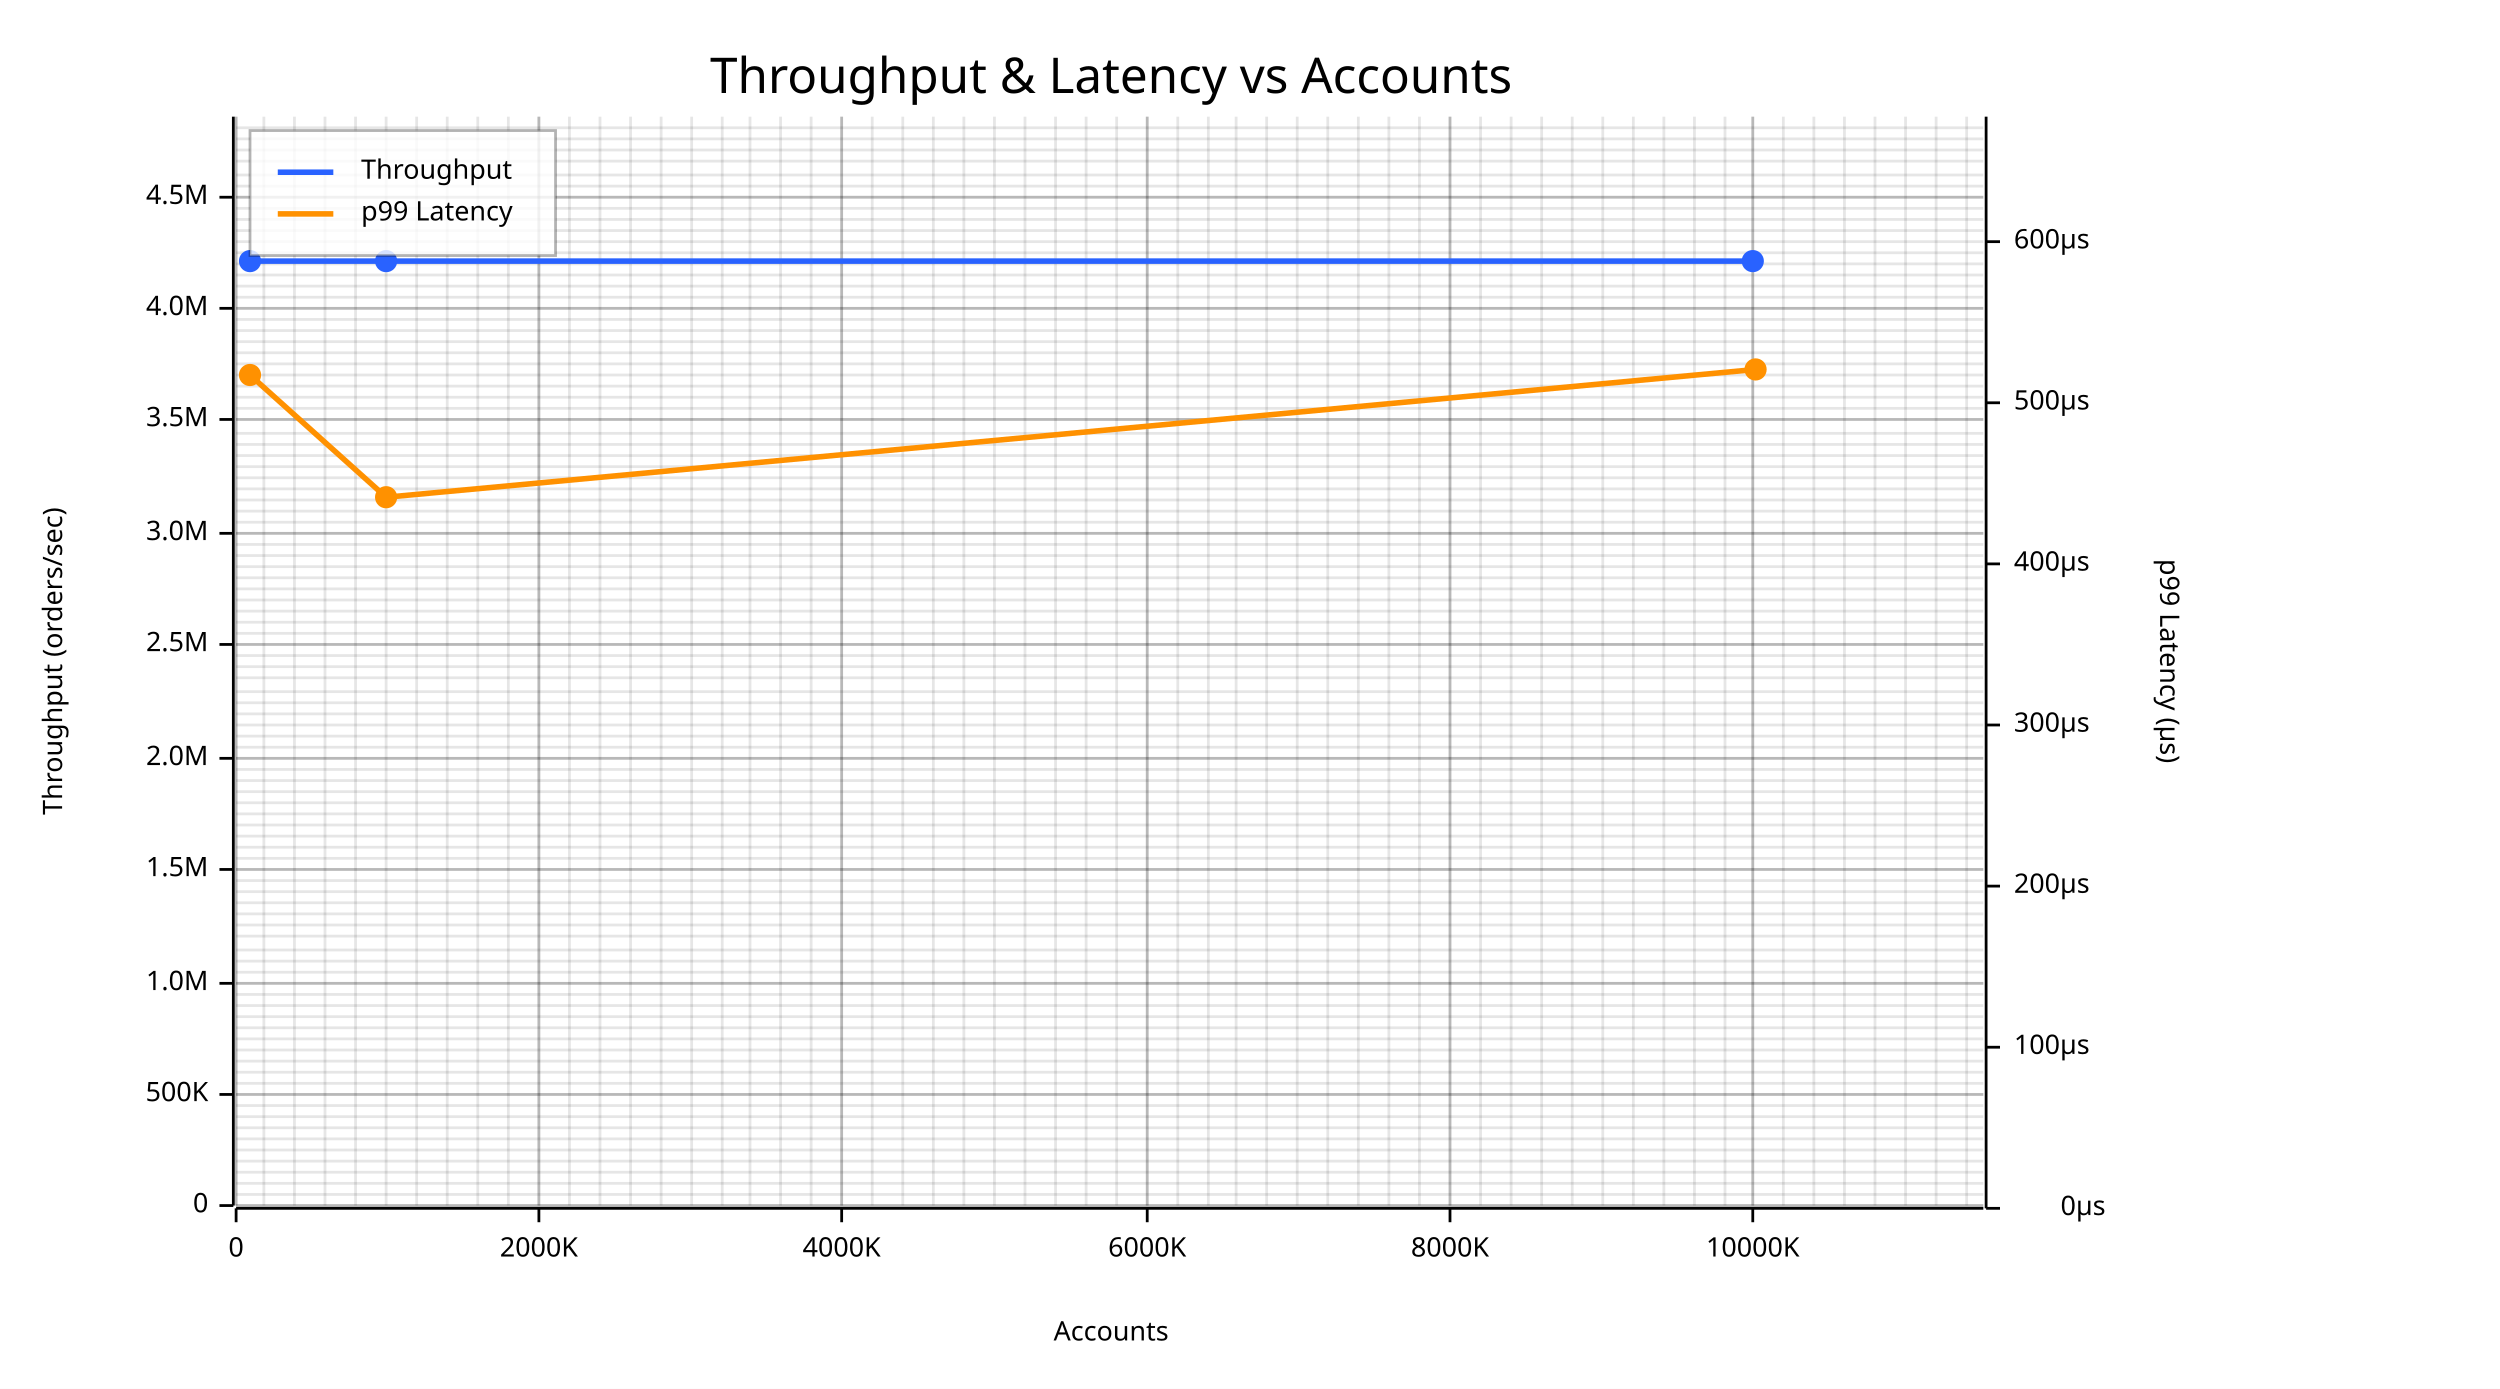
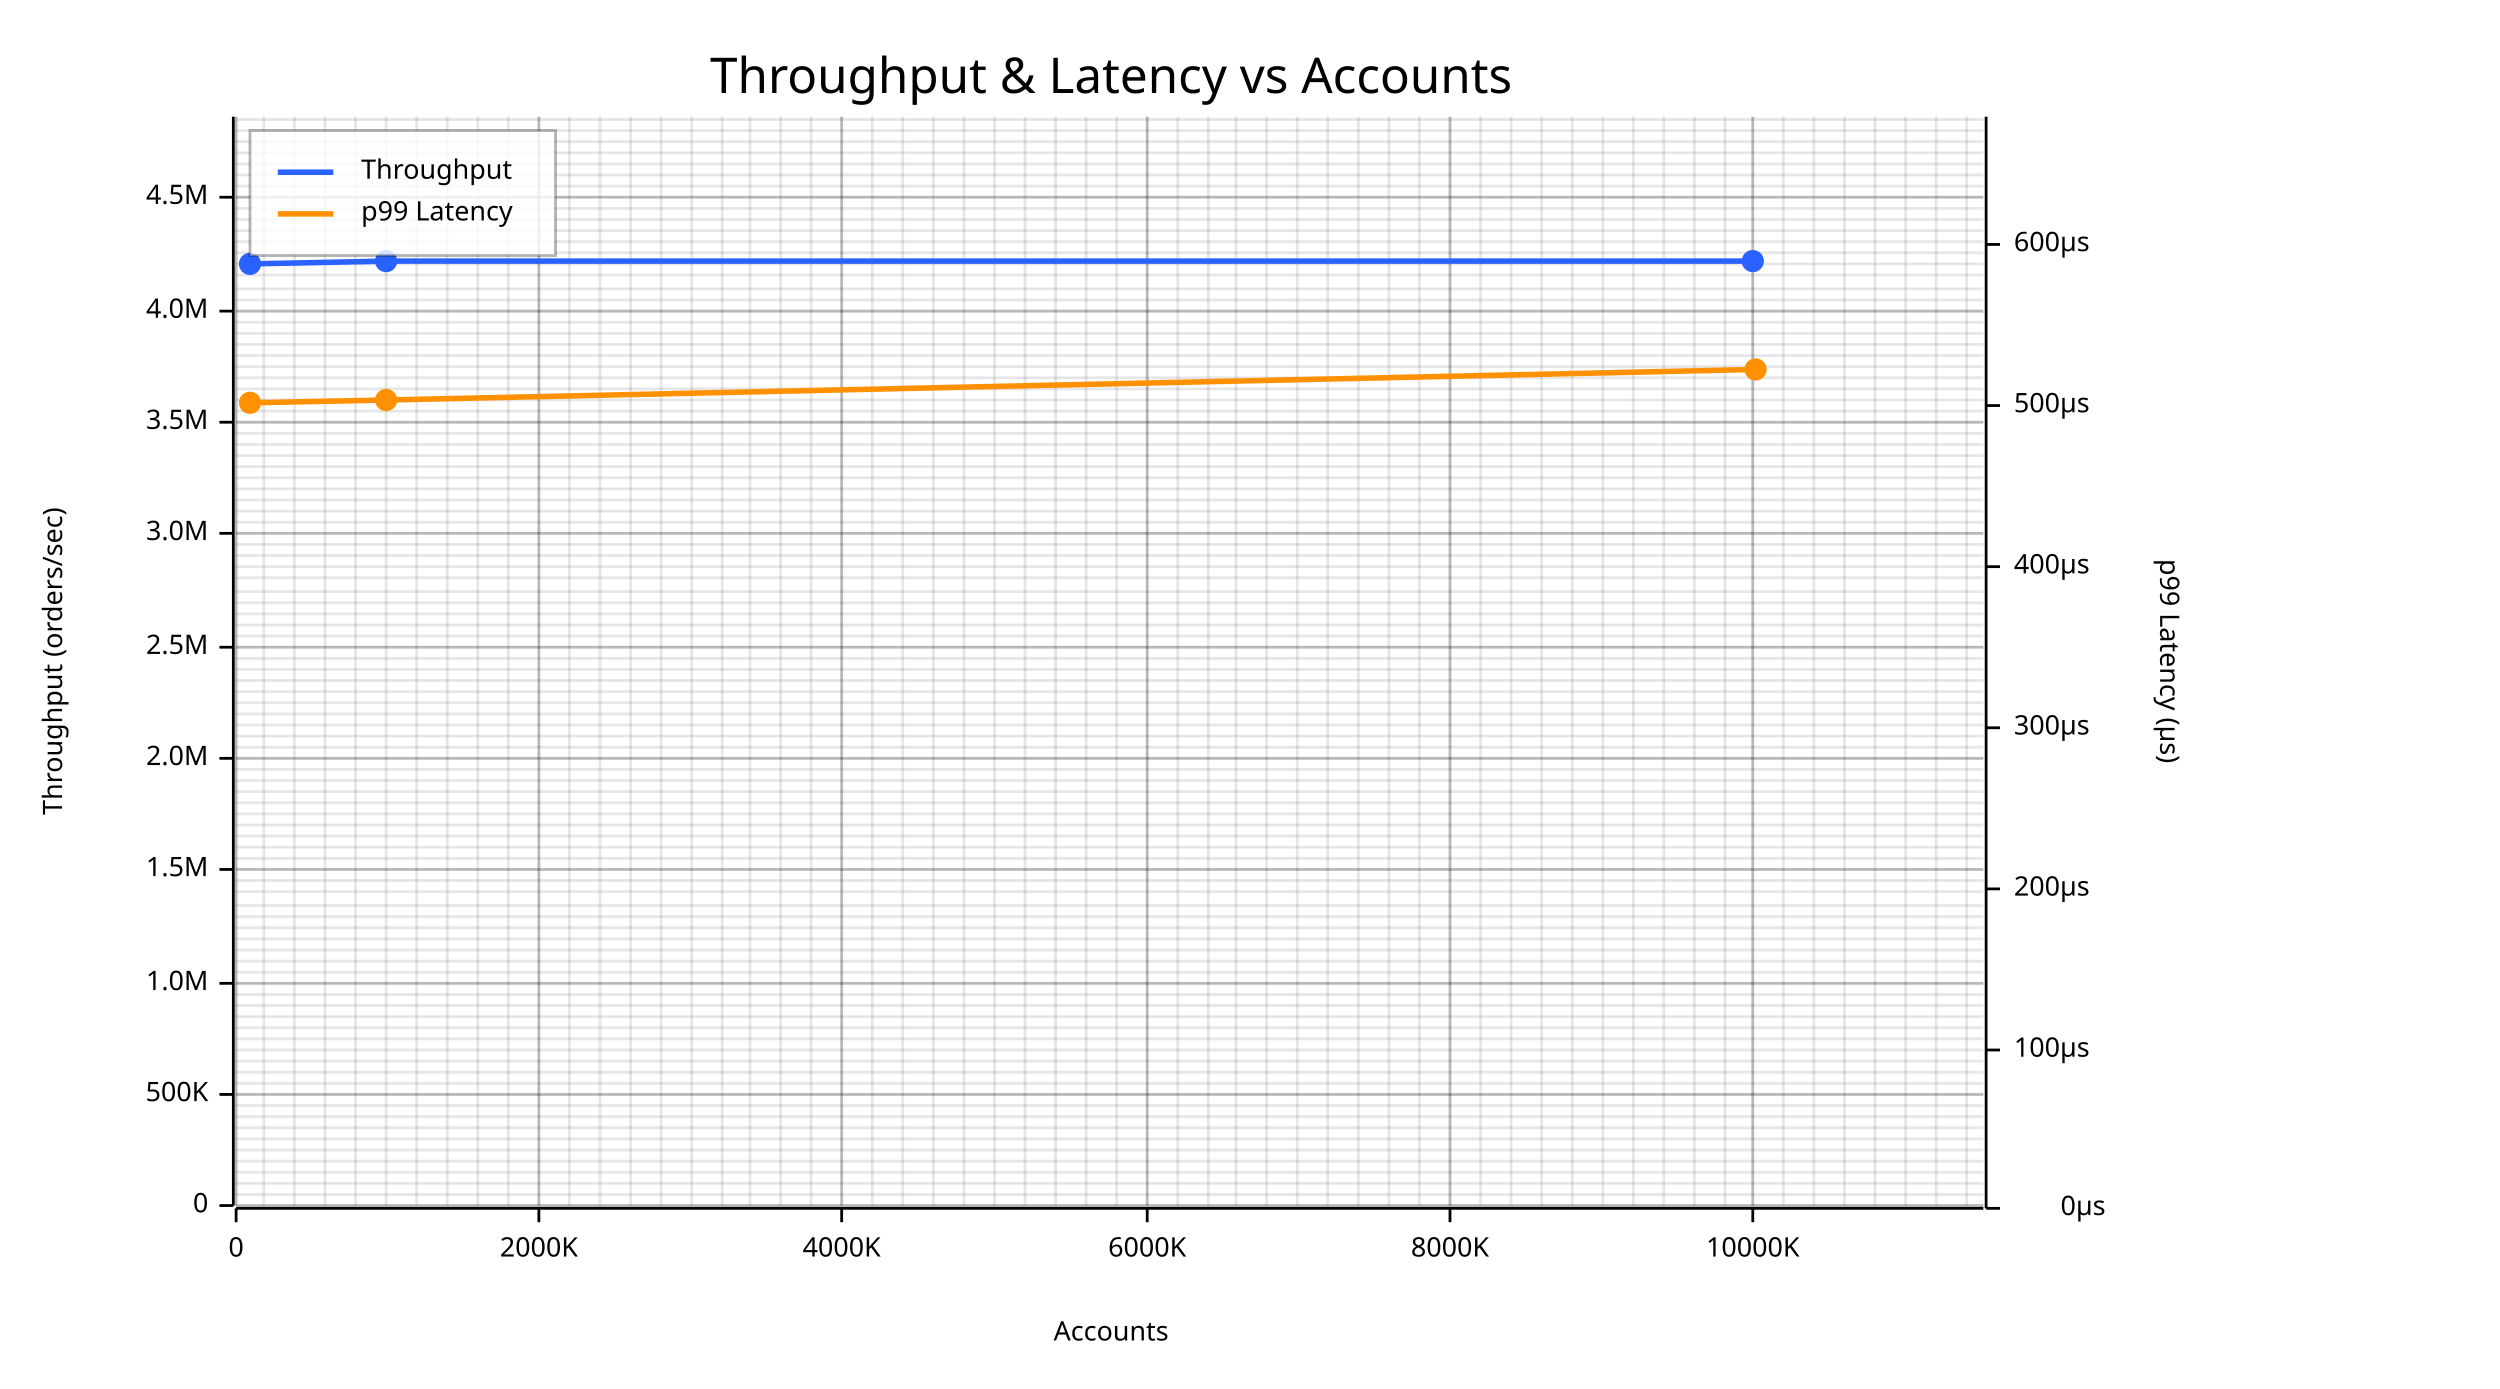
<svg xmlns="http://www.w3.org/2000/svg" width="900" height="500" viewBox="0 0 900 500">
  <rect x="0" y="0" width="900" height="500" opacity="1" fill="#FFFFFF" stroke="none" />
  <text x="400" y="20" dy="0.76em" text-anchor="middle" font-family="sans-serif" font-size="17.742" opacity="1" fill="#000000">
Throughput &amp; Latency vs Accounts
</text>
  <line opacity="0.1" stroke="#000000" stroke-width="1" x1="85" y1="434" x2="85" y2="42" />
  <line opacity="0.1" stroke="#000000" stroke-width="1" x1="95" y1="434" x2="95" y2="42" />
  <line opacity="0.1" stroke="#000000" stroke-width="1" x1="106" y1="434" x2="106" y2="42" />
  <line opacity="0.1" stroke="#000000" stroke-width="1" x1="117" y1="434" x2="117" y2="42" />
  <line opacity="0.1" stroke="#000000" stroke-width="1" x1="128" y1="434" x2="128" y2="42" />
  <line opacity="0.1" stroke="#000000" stroke-width="1" x1="139" y1="434" x2="139" y2="42" />
  <line opacity="0.1" stroke="#000000" stroke-width="1" x1="150" y1="434" x2="150" y2="42" />
  <line opacity="0.1" stroke="#000000" stroke-width="1" x1="161" y1="434" x2="161" y2="42" />
  <line opacity="0.1" stroke="#000000" stroke-width="1" x1="172" y1="434" x2="172" y2="42" />
  <line opacity="0.1" stroke="#000000" stroke-width="1" x1="183" y1="434" x2="183" y2="42" />
  <line opacity="0.1" stroke="#000000" stroke-width="1" x1="194" y1="434" x2="194" y2="42" />
  <line opacity="0.1" stroke="#000000" stroke-width="1" x1="205" y1="434" x2="205" y2="42" />
  <line opacity="0.1" stroke="#000000" stroke-width="1" x1="216" y1="434" x2="216" y2="42" />
  <line opacity="0.1" stroke="#000000" stroke-width="1" x1="227" y1="434" x2="227" y2="42" />
  <line opacity="0.1" stroke="#000000" stroke-width="1" x1="238" y1="434" x2="238" y2="42" />
  <line opacity="0.1" stroke="#000000" stroke-width="1" x1="249" y1="434" x2="249" y2="42" />
  <line opacity="0.1" stroke="#000000" stroke-width="1" x1="260" y1="434" x2="260" y2="42" />
  <line opacity="0.1" stroke="#000000" stroke-width="1" x1="270" y1="434" x2="270" y2="42" />
  <line opacity="0.1" stroke="#000000" stroke-width="1" x1="281" y1="434" x2="281" y2="42" />
  <line opacity="0.1" stroke="#000000" stroke-width="1" x1="292" y1="434" x2="292" y2="42" />
  <line opacity="0.1" stroke="#000000" stroke-width="1" x1="303" y1="434" x2="303" y2="42" />
  <line opacity="0.1" stroke="#000000" stroke-width="1" x1="314" y1="434" x2="314" y2="42" />
  <line opacity="0.1" stroke="#000000" stroke-width="1" x1="325" y1="434" x2="325" y2="42" />
  <line opacity="0.1" stroke="#000000" stroke-width="1" x1="336" y1="434" x2="336" y2="42" />
  <line opacity="0.1" stroke="#000000" stroke-width="1" x1="347" y1="434" x2="347" y2="42" />
  <line opacity="0.1" stroke="#000000" stroke-width="1" x1="358" y1="434" x2="358" y2="42" />
  <line opacity="0.1" stroke="#000000" stroke-width="1" x1="369" y1="434" x2="369" y2="42" />
  <line opacity="0.1" stroke="#000000" stroke-width="1" x1="380" y1="434" x2="380" y2="42" />
  <line opacity="0.1" stroke="#000000" stroke-width="1" x1="391" y1="434" x2="391" y2="42" />
  <line opacity="0.1" stroke="#000000" stroke-width="1" x1="402" y1="434" x2="402" y2="42" />
  <line opacity="0.1" stroke="#000000" stroke-width="1" x1="413" y1="434" x2="413" y2="42" />
  <line opacity="0.1" stroke="#000000" stroke-width="1" x1="424" y1="434" x2="424" y2="42" />
  <line opacity="0.1" stroke="#000000" stroke-width="1" x1="435" y1="434" x2="435" y2="42" />
  <line opacity="0.1" stroke="#000000" stroke-width="1" x1="445" y1="434" x2="445" y2="42" />
  <line opacity="0.1" stroke="#000000" stroke-width="1" x1="456" y1="434" x2="456" y2="42" />
  <line opacity="0.1" stroke="#000000" stroke-width="1" x1="467" y1="434" x2="467" y2="42" />
  <line opacity="0.1" stroke="#000000" stroke-width="1" x1="478" y1="434" x2="478" y2="42" />
  <line opacity="0.1" stroke="#000000" stroke-width="1" x1="489" y1="434" x2="489" y2="42" />
  <line opacity="0.1" stroke="#000000" stroke-width="1" x1="500" y1="434" x2="500" y2="42" />
  <line opacity="0.1" stroke="#000000" stroke-width="1" x1="511" y1="434" x2="511" y2="42" />
  <line opacity="0.1" stroke="#000000" stroke-width="1" x1="522" y1="434" x2="522" y2="42" />
  <line opacity="0.1" stroke="#000000" stroke-width="1" x1="533" y1="434" x2="533" y2="42" />
  <line opacity="0.1" stroke="#000000" stroke-width="1" x1="544" y1="434" x2="544" y2="42" />
  <line opacity="0.1" stroke="#000000" stroke-width="1" x1="555" y1="434" x2="555" y2="42" />
  <line opacity="0.1" stroke="#000000" stroke-width="1" x1="566" y1="434" x2="566" y2="42" />
  <line opacity="0.1" stroke="#000000" stroke-width="1" x1="577" y1="434" x2="577" y2="42" />
  <line opacity="0.1" stroke="#000000" stroke-width="1" x1="588" y1="434" x2="588" y2="42" />
  <line opacity="0.1" stroke="#000000" stroke-width="1" x1="599" y1="434" x2="599" y2="42" />
  <line opacity="0.1" stroke="#000000" stroke-width="1" x1="610" y1="434" x2="610" y2="42" />
  <line opacity="0.1" stroke="#000000" stroke-width="1" x1="621" y1="434" x2="621" y2="42" />
  <line opacity="0.1" stroke="#000000" stroke-width="1" x1="631" y1="434" x2="631" y2="42" />
  <line opacity="0.1" stroke="#000000" stroke-width="1" x1="642" y1="434" x2="642" y2="42" />
  <line opacity="0.1" stroke="#000000" stroke-width="1" x1="653" y1="434" x2="653" y2="42" />
  <line opacity="0.1" stroke="#000000" stroke-width="1" x1="664" y1="434" x2="664" y2="42" />
  <line opacity="0.1" stroke="#000000" stroke-width="1" x1="675" y1="434" x2="675" y2="42" />
  <line opacity="0.1" stroke="#000000" stroke-width="1" x1="686" y1="434" x2="686" y2="42" />
  <line opacity="0.1" stroke="#000000" stroke-width="1" x1="697" y1="434" x2="697" y2="42" />
  <line opacity="0.1" stroke="#000000" stroke-width="1" x1="708" y1="434" x2="708" y2="42" />
  <line opacity="0.1" stroke="#000000" stroke-width="1" x1="85" y1="434" x2="714" y2="434" />
  <line opacity="0.1" stroke="#000000" stroke-width="1" x1="85" y1="430" x2="714" y2="430" />
  <line opacity="0.1" stroke="#000000" stroke-width="1" x1="85" y1="426" x2="714" y2="426" />
  <line opacity="0.1" stroke="#000000" stroke-width="1" x1="85" y1="422" x2="714" y2="422" />
  <line opacity="0.1" stroke="#000000" stroke-width="1" x1="85" y1="418" x2="714" y2="418" />
  <line opacity="0.1" stroke="#000000" stroke-width="1" x1="85" y1="414" x2="714" y2="414" />
  <line opacity="0.1" stroke="#000000" stroke-width="1" x1="85" y1="410" x2="714" y2="410" />
  <line opacity="0.1" stroke="#000000" stroke-width="1" x1="85" y1="406" x2="714" y2="406" />
  <line opacity="0.1" stroke="#000000" stroke-width="1" x1="85" y1="402" x2="714" y2="402" />
  <line opacity="0.1" stroke="#000000" stroke-width="1" x1="85" y1="398" x2="714" y2="398" />
  <line opacity="0.1" stroke="#000000" stroke-width="1" x1="85" y1="394" x2="714" y2="394" />
  <line opacity="0.1" stroke="#000000" stroke-width="1" x1="85" y1="390" x2="714" y2="390" />
  <line opacity="0.1" stroke="#000000" stroke-width="1" x1="85" y1="386" x2="714" y2="386" />
  <line opacity="0.1" stroke="#000000" stroke-width="1" x1="85" y1="382" x2="714" y2="382" />
  <line opacity="0.1" stroke="#000000" stroke-width="1" x1="85" y1="378" x2="714" y2="378" />
  <line opacity="0.1" stroke="#000000" stroke-width="1" x1="85" y1="374" x2="714" y2="374" />
  <line opacity="0.1" stroke="#000000" stroke-width="1" x1="85" y1="370" x2="714" y2="370" />
  <line opacity="0.1" stroke="#000000" stroke-width="1" x1="85" y1="366" x2="714" y2="366" />
  <line opacity="0.1" stroke="#000000" stroke-width="1" x1="85" y1="362" x2="714" y2="362" />
  <line opacity="0.1" stroke="#000000" stroke-width="1" x1="85" y1="358" x2="714" y2="358" />
  <line opacity="0.1" stroke="#000000" stroke-width="1" x1="85" y1="354" x2="714" y2="354" />
  <line opacity="0.1" stroke="#000000" stroke-width="1" x1="85" y1="350" x2="714" y2="350" />
  <line opacity="0.1" stroke="#000000" stroke-width="1" x1="85" y1="346" x2="714" y2="346" />
  <line opacity="0.1" stroke="#000000" stroke-width="1" x1="85" y1="342" x2="714" y2="342" />
-   <line opacity="0.1" stroke="#000000" stroke-width="1" x1="85" y1="337" x2="714" y2="337" />
-   <line opacity="0.1" stroke="#000000" stroke-width="1" x1="85" y1="333" x2="714" y2="333" />
-   <line opacity="0.1" stroke="#000000" stroke-width="1" x1="85" y1="329" x2="714" y2="329" />
-   <line opacity="0.1" stroke="#000000" stroke-width="1" x1="85" y1="325" x2="714" y2="325" />
+   <line opacity="0.1" stroke="#000000" stroke-width="1" x1="85" y1="338" x2="714" y2="338" />
+   <line opacity="0.1" stroke="#000000" stroke-width="1" x1="85" y1="334" x2="714" y2="334" />
+   <line opacity="0.1" stroke="#000000" stroke-width="1" x1="85" y1="330" x2="714" y2="330" />
+   <line opacity="0.1" stroke="#000000" stroke-width="1" x1="85" y1="326" x2="714" y2="326" />
  <line opacity="0.1" stroke="#000000" stroke-width="1" x1="85" y1="321" x2="714" y2="321" />
  <line opacity="0.1" stroke="#000000" stroke-width="1" x1="85" y1="317" x2="714" y2="317" />
  <line opacity="0.1" stroke="#000000" stroke-width="1" x1="85" y1="313" x2="714" y2="313" />
  <line opacity="0.1" stroke="#000000" stroke-width="1" x1="85" y1="309" x2="714" y2="309" />
  <line opacity="0.1" stroke="#000000" stroke-width="1" x1="85" y1="305" x2="714" y2="305" />
  <line opacity="0.1" stroke="#000000" stroke-width="1" x1="85" y1="301" x2="714" y2="301" />
  <line opacity="0.1" stroke="#000000" stroke-width="1" x1="85" y1="297" x2="714" y2="297" />
  <line opacity="0.1" stroke="#000000" stroke-width="1" x1="85" y1="293" x2="714" y2="293" />
  <line opacity="0.1" stroke="#000000" stroke-width="1" x1="85" y1="289" x2="714" y2="289" />
  <line opacity="0.1" stroke="#000000" stroke-width="1" x1="85" y1="285" x2="714" y2="285" />
  <line opacity="0.1" stroke="#000000" stroke-width="1" x1="85" y1="281" x2="714" y2="281" />
  <line opacity="0.1" stroke="#000000" stroke-width="1" x1="85" y1="277" x2="714" y2="277" />
  <line opacity="0.1" stroke="#000000" stroke-width="1" x1="85" y1="273" x2="714" y2="273" />
  <line opacity="0.1" stroke="#000000" stroke-width="1" x1="85" y1="269" x2="714" y2="269" />
  <line opacity="0.1" stroke="#000000" stroke-width="1" x1="85" y1="265" x2="714" y2="265" />
  <line opacity="0.1" stroke="#000000" stroke-width="1" x1="85" y1="261" x2="714" y2="261" />
  <line opacity="0.1" stroke="#000000" stroke-width="1" x1="85" y1="257" x2="714" y2="257" />
  <line opacity="0.1" stroke="#000000" stroke-width="1" x1="85" y1="253" x2="714" y2="253" />
  <line opacity="0.1" stroke="#000000" stroke-width="1" x1="85" y1="249" x2="714" y2="249" />
-   <line opacity="0.1" stroke="#000000" stroke-width="1" x1="85" y1="244" x2="714" y2="244" />
-   <line opacity="0.1" stroke="#000000" stroke-width="1" x1="85" y1="240" x2="714" y2="240" />
-   <line opacity="0.1" stroke="#000000" stroke-width="1" x1="85" y1="236" x2="714" y2="236" />
-   <line opacity="0.1" stroke="#000000" stroke-width="1" x1="85" y1="232" x2="714" y2="232" />
-   <line opacity="0.1" stroke="#000000" stroke-width="1" x1="85" y1="228" x2="714" y2="228" />
-   <line opacity="0.1" stroke="#000000" stroke-width="1" x1="85" y1="224" x2="714" y2="224" />
-   <line opacity="0.1" stroke="#000000" stroke-width="1" x1="85" y1="220" x2="714" y2="220" />
-   <line opacity="0.1" stroke="#000000" stroke-width="1" x1="85" y1="216" x2="714" y2="216" />
-   <line opacity="0.1" stroke="#000000" stroke-width="1" x1="85" y1="212" x2="714" y2="212" />
+   <line opacity="0.1" stroke="#000000" stroke-width="1" x1="85" y1="245" x2="714" y2="245" />
+   <line opacity="0.1" stroke="#000000" stroke-width="1" x1="85" y1="241" x2="714" y2="241" />
+   <line opacity="0.1" stroke="#000000" stroke-width="1" x1="85" y1="237" x2="714" y2="237" />
+   <line opacity="0.1" stroke="#000000" stroke-width="1" x1="85" y1="233" x2="714" y2="233" />
+   <line opacity="0.1" stroke="#000000" stroke-width="1" x1="85" y1="229" x2="714" y2="229" />
+   <line opacity="0.1" stroke="#000000" stroke-width="1" x1="85" y1="225" x2="714" y2="225" />
+   <line opacity="0.1" stroke="#000000" stroke-width="1" x1="85" y1="221" x2="714" y2="221" />
+   <line opacity="0.1" stroke="#000000" stroke-width="1" x1="85" y1="217" x2="714" y2="217" />
+   <line opacity="0.1" stroke="#000000" stroke-width="1" x1="85" y1="213" x2="714" y2="213" />
  <line opacity="0.1" stroke="#000000" stroke-width="1" x1="85" y1="208" x2="714" y2="208" />
  <line opacity="0.1" stroke="#000000" stroke-width="1" x1="85" y1="204" x2="714" y2="204" />
  <line opacity="0.1" stroke="#000000" stroke-width="1" x1="85" y1="200" x2="714" y2="200" />
  <line opacity="0.1" stroke="#000000" stroke-width="1" x1="85" y1="196" x2="714" y2="196" />
  <line opacity="0.1" stroke="#000000" stroke-width="1" x1="85" y1="192" x2="714" y2="192" />
  <line opacity="0.1" stroke="#000000" stroke-width="1" x1="85" y1="188" x2="714" y2="188" />
  <line opacity="0.1" stroke="#000000" stroke-width="1" x1="85" y1="184" x2="714" y2="184" />
  <line opacity="0.1" stroke="#000000" stroke-width="1" x1="85" y1="180" x2="714" y2="180" />
  <line opacity="0.1" stroke="#000000" stroke-width="1" x1="85" y1="176" x2="714" y2="176" />
  <line opacity="0.1" stroke="#000000" stroke-width="1" x1="85" y1="172" x2="714" y2="172" />
  <line opacity="0.1" stroke="#000000" stroke-width="1" x1="85" y1="168" x2="714" y2="168" />
  <line opacity="0.1" stroke="#000000" stroke-width="1" x1="85" y1="164" x2="714" y2="164" />
  <line opacity="0.1" stroke="#000000" stroke-width="1" x1="85" y1="160" x2="714" y2="160" />
  <line opacity="0.1" stroke="#000000" stroke-width="1" x1="85" y1="156" x2="714" y2="156" />
-   <line opacity="0.1" stroke="#000000" stroke-width="1" x1="85" y1="151" x2="714" y2="151" />
-   <line opacity="0.1" stroke="#000000" stroke-width="1" x1="85" y1="147" x2="714" y2="147" />
-   <line opacity="0.1" stroke="#000000" stroke-width="1" x1="85" y1="143" x2="714" y2="143" />
-   <line opacity="0.1" stroke="#000000" stroke-width="1" x1="85" y1="139" x2="714" y2="139" />
-   <line opacity="0.1" stroke="#000000" stroke-width="1" x1="85" y1="135" x2="714" y2="135" />
-   <line opacity="0.1" stroke="#000000" stroke-width="1" x1="85" y1="131" x2="714" y2="131" />
-   <line opacity="0.1" stroke="#000000" stroke-width="1" x1="85" y1="127" x2="714" y2="127" />
-   <line opacity="0.1" stroke="#000000" stroke-width="1" x1="85" y1="123" x2="714" y2="123" />
-   <line opacity="0.1" stroke="#000000" stroke-width="1" x1="85" y1="119" x2="714" y2="119" />
-   <line opacity="0.1" stroke="#000000" stroke-width="1" x1="85" y1="115" x2="714" y2="115" />
-   <line opacity="0.1" stroke="#000000" stroke-width="1" x1="85" y1="111" x2="714" y2="111" />
-   <line opacity="0.1" stroke="#000000" stroke-width="1" x1="85" y1="107" x2="714" y2="107" />
-   <line opacity="0.1" stroke="#000000" stroke-width="1" x1="85" y1="103" x2="714" y2="103" />
+   <line opacity="0.1" stroke="#000000" stroke-width="1" x1="85" y1="152" x2="714" y2="152" />
+   <line opacity="0.1" stroke="#000000" stroke-width="1" x1="85" y1="148" x2="714" y2="148" />
+   <line opacity="0.1" stroke="#000000" stroke-width="1" x1="85" y1="144" x2="714" y2="144" />
+   <line opacity="0.1" stroke="#000000" stroke-width="1" x1="85" y1="140" x2="714" y2="140" />
+   <line opacity="0.1" stroke="#000000" stroke-width="1" x1="85" y1="136" x2="714" y2="136" />
+   <line opacity="0.1" stroke="#000000" stroke-width="1" x1="85" y1="132" x2="714" y2="132" />
+   <line opacity="0.1" stroke="#000000" stroke-width="1" x1="85" y1="128" x2="714" y2="128" />
+   <line opacity="0.1" stroke="#000000" stroke-width="1" x1="85" y1="124" x2="714" y2="124" />
+   <line opacity="0.1" stroke="#000000" stroke-width="1" x1="85" y1="120" x2="714" y2="120" />
+   <line opacity="0.1" stroke="#000000" stroke-width="1" x1="85" y1="116" x2="714" y2="116" />
+   <line opacity="0.1" stroke="#000000" stroke-width="1" x1="85" y1="112" x2="714" y2="112" />
+   <line opacity="0.1" stroke="#000000" stroke-width="1" x1="85" y1="108" x2="714" y2="108" />
+   <line opacity="0.1" stroke="#000000" stroke-width="1" x1="85" y1="104" x2="714" y2="104" />
  <line opacity="0.1" stroke="#000000" stroke-width="1" x1="85" y1="99" x2="714" y2="99" />
  <line opacity="0.1" stroke="#000000" stroke-width="1" x1="85" y1="95" x2="714" y2="95" />
  <line opacity="0.1" stroke="#000000" stroke-width="1" x1="85" y1="91" x2="714" y2="91" />
  <line opacity="0.1" stroke="#000000" stroke-width="1" x1="85" y1="87" x2="714" y2="87" />
  <line opacity="0.1" stroke="#000000" stroke-width="1" x1="85" y1="83" x2="714" y2="83" />
  <line opacity="0.1" stroke="#000000" stroke-width="1" x1="85" y1="79" x2="714" y2="79" />
  <line opacity="0.1" stroke="#000000" stroke-width="1" x1="85" y1="75" x2="714" y2="75" />
  <line opacity="0.1" stroke="#000000" stroke-width="1" x1="85" y1="71" x2="714" y2="71" />
  <line opacity="0.1" stroke="#000000" stroke-width="1" x1="85" y1="67" x2="714" y2="67" />
  <line opacity="0.1" stroke="#000000" stroke-width="1" x1="85" y1="63" x2="714" y2="63" />
-   <line opacity="0.1" stroke="#000000" stroke-width="1" x1="85" y1="58" x2="714" y2="58" />
-   <line opacity="0.1" stroke="#000000" stroke-width="1" x1="85" y1="54" x2="714" y2="54" />
-   <line opacity="0.1" stroke="#000000" stroke-width="1" x1="85" y1="50" x2="714" y2="50" />
-   <line opacity="0.1" stroke="#000000" stroke-width="1" x1="85" y1="46" x2="714" y2="46" />
+   <line opacity="0.1" stroke="#000000" stroke-width="1" x1="85" y1="59" x2="714" y2="59" />
+   <line opacity="0.1" stroke="#000000" stroke-width="1" x1="85" y1="55" x2="714" y2="55" />
+   <line opacity="0.1" stroke="#000000" stroke-width="1" x1="85" y1="51" x2="714" y2="51" />
+   <line opacity="0.1" stroke="#000000" stroke-width="1" x1="85" y1="47" x2="714" y2="47" />
+   <line opacity="0.1" stroke="#000000" stroke-width="1" x1="85" y1="43" x2="714" y2="43" />
  <text x="15" y="238" dy="0.76em" text-anchor="middle" font-family="sans-serif" font-size="9.677" opacity="1" fill="#000000" transform="rotate(270, 15, 238)">
Throughput (orders/sec)
</text>
  <text x="400" y="485" dy="-0.5ex" text-anchor="middle" font-family="sans-serif" font-size="9.677" opacity="1" fill="#000000">
Accounts
</text>
  <line opacity="0.2" stroke="#000000" stroke-width="1" x1="85" y1="434" x2="85" y2="42" />
  <line opacity="0.2" stroke="#000000" stroke-width="1" x1="194" y1="434" x2="194" y2="42" />
  <line opacity="0.2" stroke="#000000" stroke-width="1" x1="303" y1="434" x2="303" y2="42" />
  <line opacity="0.2" stroke="#000000" stroke-width="1" x1="413" y1="434" x2="413" y2="42" />
  <line opacity="0.2" stroke="#000000" stroke-width="1" x1="522" y1="434" x2="522" y2="42" />
  <line opacity="0.2" stroke="#000000" stroke-width="1" x1="631" y1="434" x2="631" y2="42" />
  <line opacity="0.2" stroke="#000000" stroke-width="1" x1="85" y1="434" x2="714" y2="434" />
  <line opacity="0.2" stroke="#000000" stroke-width="1" x1="85" y1="394" x2="714" y2="394" />
  <line opacity="0.2" stroke="#000000" stroke-width="1" x1="85" y1="354" x2="714" y2="354" />
  <line opacity="0.2" stroke="#000000" stroke-width="1" x1="85" y1="313" x2="714" y2="313" />
  <line opacity="0.2" stroke="#000000" stroke-width="1" x1="85" y1="273" x2="714" y2="273" />
-   <line opacity="0.2" stroke="#000000" stroke-width="1" x1="85" y1="232" x2="714" y2="232" />
+   <line opacity="0.2" stroke="#000000" stroke-width="1" x1="85" y1="233" x2="714" y2="233" />
  <line opacity="0.2" stroke="#000000" stroke-width="1" x1="85" y1="192" x2="714" y2="192" />
-   <line opacity="0.2" stroke="#000000" stroke-width="1" x1="85" y1="151" x2="714" y2="151" />
-   <line opacity="0.2" stroke="#000000" stroke-width="1" x1="85" y1="111" x2="714" y2="111" />
+   <line opacity="0.2" stroke="#000000" stroke-width="1" x1="85" y1="152" x2="714" y2="152" />
+   <line opacity="0.2" stroke="#000000" stroke-width="1" x1="85" y1="112" x2="714" y2="112" />
  <line opacity="0.2" stroke="#000000" stroke-width="1" x1="85" y1="71" x2="714" y2="71" />
  <polyline fill="none" opacity="1" stroke="#000000" stroke-width="1" points="84,42 84,434 " />
  <text x="75" y="434" dy="0.5ex" text-anchor="end" font-family="sans-serif" font-size="9.677" opacity="1" fill="#000000">
0
</text>
  <polyline fill="none" opacity="1" stroke="#000000" stroke-width="1" points="79,434 84,434 " />
  <text x="75" y="394" dy="0.5ex" text-anchor="end" font-family="sans-serif" font-size="9.677" opacity="1" fill="#000000">
500K
</text>
  <polyline fill="none" opacity="1" stroke="#000000" stroke-width="1" points="79,394 84,394 " />
  <text x="75" y="354" dy="0.5ex" text-anchor="end" font-family="sans-serif" font-size="9.677" opacity="1" fill="#000000">
1.0M
</text>
  <polyline fill="none" opacity="1" stroke="#000000" stroke-width="1" points="79,354 84,354 " />
  <text x="75" y="313" dy="0.5ex" text-anchor="end" font-family="sans-serif" font-size="9.677" opacity="1" fill="#000000">
1.5M
</text>
  <polyline fill="none" opacity="1" stroke="#000000" stroke-width="1" points="79,313 84,313 " />
  <text x="75" y="273" dy="0.5ex" text-anchor="end" font-family="sans-serif" font-size="9.677" opacity="1" fill="#000000">
2.0M
</text>
  <polyline fill="none" opacity="1" stroke="#000000" stroke-width="1" points="79,273 84,273 " />
-   <text x="75" y="232" dy="0.5ex" text-anchor="end" font-family="sans-serif" font-size="9.677" opacity="1" fill="#000000">
+   <text x="75" y="233" dy="0.5ex" text-anchor="end" font-family="sans-serif" font-size="9.677" opacity="1" fill="#000000">
2.5M
</text>
-   <polyline fill="none" opacity="1" stroke="#000000" stroke-width="1" points="79,232 84,232 " />
+   <polyline fill="none" opacity="1" stroke="#000000" stroke-width="1" points="79,233 84,233 " />
  <text x="75" y="192" dy="0.5ex" text-anchor="end" font-family="sans-serif" font-size="9.677" opacity="1" fill="#000000">
3.0M
</text>
  <polyline fill="none" opacity="1" stroke="#000000" stroke-width="1" points="79,192 84,192 " />
-   <text x="75" y="151" dy="0.5ex" text-anchor="end" font-family="sans-serif" font-size="9.677" opacity="1" fill="#000000">
+   <text x="75" y="152" dy="0.5ex" text-anchor="end" font-family="sans-serif" font-size="9.677" opacity="1" fill="#000000">
3.5M
</text>
-   <polyline fill="none" opacity="1" stroke="#000000" stroke-width="1" points="79,151 84,151 " />
-   <text x="75" y="111" dy="0.5ex" text-anchor="end" font-family="sans-serif" font-size="9.677" opacity="1" fill="#000000">
+   <polyline fill="none" opacity="1" stroke="#000000" stroke-width="1" points="79,152 84,152 " />
+   <text x="75" y="112" dy="0.5ex" text-anchor="end" font-family="sans-serif" font-size="9.677" opacity="1" fill="#000000">
4.0M
</text>
-   <polyline fill="none" opacity="1" stroke="#000000" stroke-width="1" points="79,111 84,111 " />
+   <polyline fill="none" opacity="1" stroke="#000000" stroke-width="1" points="79,112 84,112 " />
  <text x="75" y="71" dy="0.5ex" text-anchor="end" font-family="sans-serif" font-size="9.677" opacity="1" fill="#000000">
4.5M
</text>
  <polyline fill="none" opacity="1" stroke="#000000" stroke-width="1" points="79,71 84,71 " />
  <polyline fill="none" opacity="1" stroke="#000000" stroke-width="1" points="85,435 714,435 " />
  <text x="85" y="445" dy="0.76em" text-anchor="middle" font-family="sans-serif" font-size="9.677" opacity="1" fill="#000000">
0
</text>
  <polyline fill="none" opacity="1" stroke="#000000" stroke-width="1" points="85,435 85,440 " />
  <text x="194" y="445" dy="0.76em" text-anchor="middle" font-family="sans-serif" font-size="9.677" opacity="1" fill="#000000">
2000K
</text>
  <polyline fill="none" opacity="1" stroke="#000000" stroke-width="1" points="194,435 194,440 " />
  <text x="303" y="445" dy="0.76em" text-anchor="middle" font-family="sans-serif" font-size="9.677" opacity="1" fill="#000000">
4000K
</text>
  <polyline fill="none" opacity="1" stroke="#000000" stroke-width="1" points="303,435 303,440 " />
  <text x="413" y="445" dy="0.76em" text-anchor="middle" font-family="sans-serif" font-size="9.677" opacity="1" fill="#000000">
6000K
</text>
  <polyline fill="none" opacity="1" stroke="#000000" stroke-width="1" points="413,435 413,440 " />
  <text x="522" y="445" dy="0.76em" text-anchor="middle" font-family="sans-serif" font-size="9.677" opacity="1" fill="#000000">
8000K
</text>
  <polyline fill="none" opacity="1" stroke="#000000" stroke-width="1" points="522,435 522,440 " />
  <text x="631" y="445" dy="0.76em" text-anchor="middle" font-family="sans-serif" font-size="9.677" opacity="1" fill="#000000">
10000K
</text>
  <polyline fill="none" opacity="1" stroke="#000000" stroke-width="1" points="631,435 631,440 " />
  <text x="785" y="238" dy="0.76em" text-anchor="middle" font-family="sans-serif" font-size="9.677" opacity="1" fill="#000000" transform="rotate(90, 785, 238)">
p99 Latency (µs)
</text>
  <polyline fill="none" opacity="1" stroke="#000000" stroke-width="1" points="715,42 715,435 " />
  <text x="758" y="435" dy="0.5ex" text-anchor="end" font-family="sans-serif" font-size="9.677" opacity="1" fill="#000000">
0µs
</text>
  <polyline fill="none" opacity="1" stroke="#000000" stroke-width="1" points="715,435 720,435 " />
-   <text x="725" y="377" dy="0.5ex" text-anchor="start" font-family="sans-serif" font-size="9.677" opacity="1" fill="#000000">
+   <text x="725" y="378" dy="0.5ex" text-anchor="start" font-family="sans-serif" font-size="9.677" opacity="1" fill="#000000">
100µs
</text>
-   <polyline fill="none" opacity="1" stroke="#000000" stroke-width="1" points="715,377 720,377 " />
-   <text x="725" y="319" dy="0.5ex" text-anchor="start" font-family="sans-serif" font-size="9.677" opacity="1" fill="#000000">
+   <polyline fill="none" opacity="1" stroke="#000000" stroke-width="1" points="715,378 720,378 " />
+   <text x="725" y="320" dy="0.5ex" text-anchor="start" font-family="sans-serif" font-size="9.677" opacity="1" fill="#000000">
200µs
</text>
-   <polyline fill="none" opacity="1" stroke="#000000" stroke-width="1" points="715,319 720,319 " />
-   <text x="725" y="261" dy="0.5ex" text-anchor="start" font-family="sans-serif" font-size="9.677" opacity="1" fill="#000000">
+   <polyline fill="none" opacity="1" stroke="#000000" stroke-width="1" points="715,320 720,320 " />
+   <text x="725" y="262" dy="0.5ex" text-anchor="start" font-family="sans-serif" font-size="9.677" opacity="1" fill="#000000">
300µs
</text>
-   <polyline fill="none" opacity="1" stroke="#000000" stroke-width="1" points="715,261 720,261 " />
-   <text x="725" y="203" dy="0.5ex" text-anchor="start" font-family="sans-serif" font-size="9.677" opacity="1" fill="#000000">
+   <polyline fill="none" opacity="1" stroke="#000000" stroke-width="1" points="715,262 720,262 " />
+   <text x="725" y="204" dy="0.5ex" text-anchor="start" font-family="sans-serif" font-size="9.677" opacity="1" fill="#000000">
400µs
</text>
-   <polyline fill="none" opacity="1" stroke="#000000" stroke-width="1" points="715,203 720,203 " />
-   <text x="725" y="145" dy="0.5ex" text-anchor="start" font-family="sans-serif" font-size="9.677" opacity="1" fill="#000000">
+   <polyline fill="none" opacity="1" stroke="#000000" stroke-width="1" points="715,204 720,204 " />
+   <text x="725" y="146" dy="0.5ex" text-anchor="start" font-family="sans-serif" font-size="9.677" opacity="1" fill="#000000">
500µs
</text>
-   <polyline fill="none" opacity="1" stroke="#000000" stroke-width="1" points="715,145 720,145 " />
-   <text x="725" y="87" dy="0.5ex" text-anchor="start" font-family="sans-serif" font-size="9.677" opacity="1" fill="#000000">
+   <polyline fill="none" opacity="1" stroke="#000000" stroke-width="1" points="715,146 720,146 " />
+   <text x="725" y="88" dy="0.5ex" text-anchor="start" font-family="sans-serif" font-size="9.677" opacity="1" fill="#000000">
600µs
</text>
-   <polyline fill="none" opacity="1" stroke="#000000" stroke-width="1" points="715,87 720,87 " />
-   <polyline fill="none" opacity="1" stroke="#2962FF" stroke-width="2" points="90,94 139,94 631,94 " />
-   <circle cx="90" cy="94" r="4" opacity="1" fill="#2962FF" stroke="none" stroke-width="1" />
+   <polyline fill="none" opacity="1" stroke="#000000" stroke-width="1" points="715,88 720,88 " />
+   <polyline fill="none" opacity="1" stroke="#2962FF" stroke-width="2" points="90,95 139,94 631,94 " />
+   <circle cx="90" cy="95" r="4" opacity="1" fill="#2962FF" stroke="none" stroke-width="1" />
  <circle cx="139" cy="94" r="4" opacity="1" fill="#2962FF" stroke="none" stroke-width="1" />
  <circle cx="631" cy="94" r="4" opacity="1" fill="#2962FF" stroke="none" stroke-width="1" />
-   <polyline fill="none" opacity="1" stroke="#FF9100" stroke-width="2" points="90,135 139,179 632,133 " />
-   <circle cx="90" cy="135" r="4" opacity="1" fill="#FF9100" stroke="none" stroke-width="1" />
-   <circle cx="139" cy="179" r="4" opacity="1" fill="#FF9100" stroke="none" stroke-width="1" />
+   <polyline fill="none" opacity="1" stroke="#FF9100" stroke-width="2" points="90,145 139,144 632,133 " />
+   <circle cx="90" cy="145" r="4" opacity="1" fill="#FF9100" stroke="none" stroke-width="1" />
+   <circle cx="139" cy="144" r="4" opacity="1" fill="#FF9100" stroke="none" stroke-width="1" />
  <circle cx="632" cy="133" r="4" opacity="1" fill="#FF9100" stroke="none" stroke-width="1" />
  <rect x="90" y="47" width="110" height="45" opacity="0.8" fill="#FFFFFF" stroke="none" />
  <rect x="90" y="47" width="110" height="45" opacity="0.3" fill="none" stroke="#000000" />
  <text x="130" y="57" dy="0.76em" text-anchor="start" font-family="sans-serif" font-size="9.677" opacity="1" fill="#000000">
Throughput
</text>
  <text x="130" y="72" dy="0.76em" text-anchor="start" font-family="sans-serif" font-size="9.677" opacity="1" fill="#000000">
p99 Latency
</text>
  <polyline fill="none" opacity="1" stroke="#2962FF" stroke-width="2" points="100,62 120,62 " />
  <polyline fill="none" opacity="1" stroke="#FF9100" stroke-width="2" points="100,77 120,77 " />
</svg>
